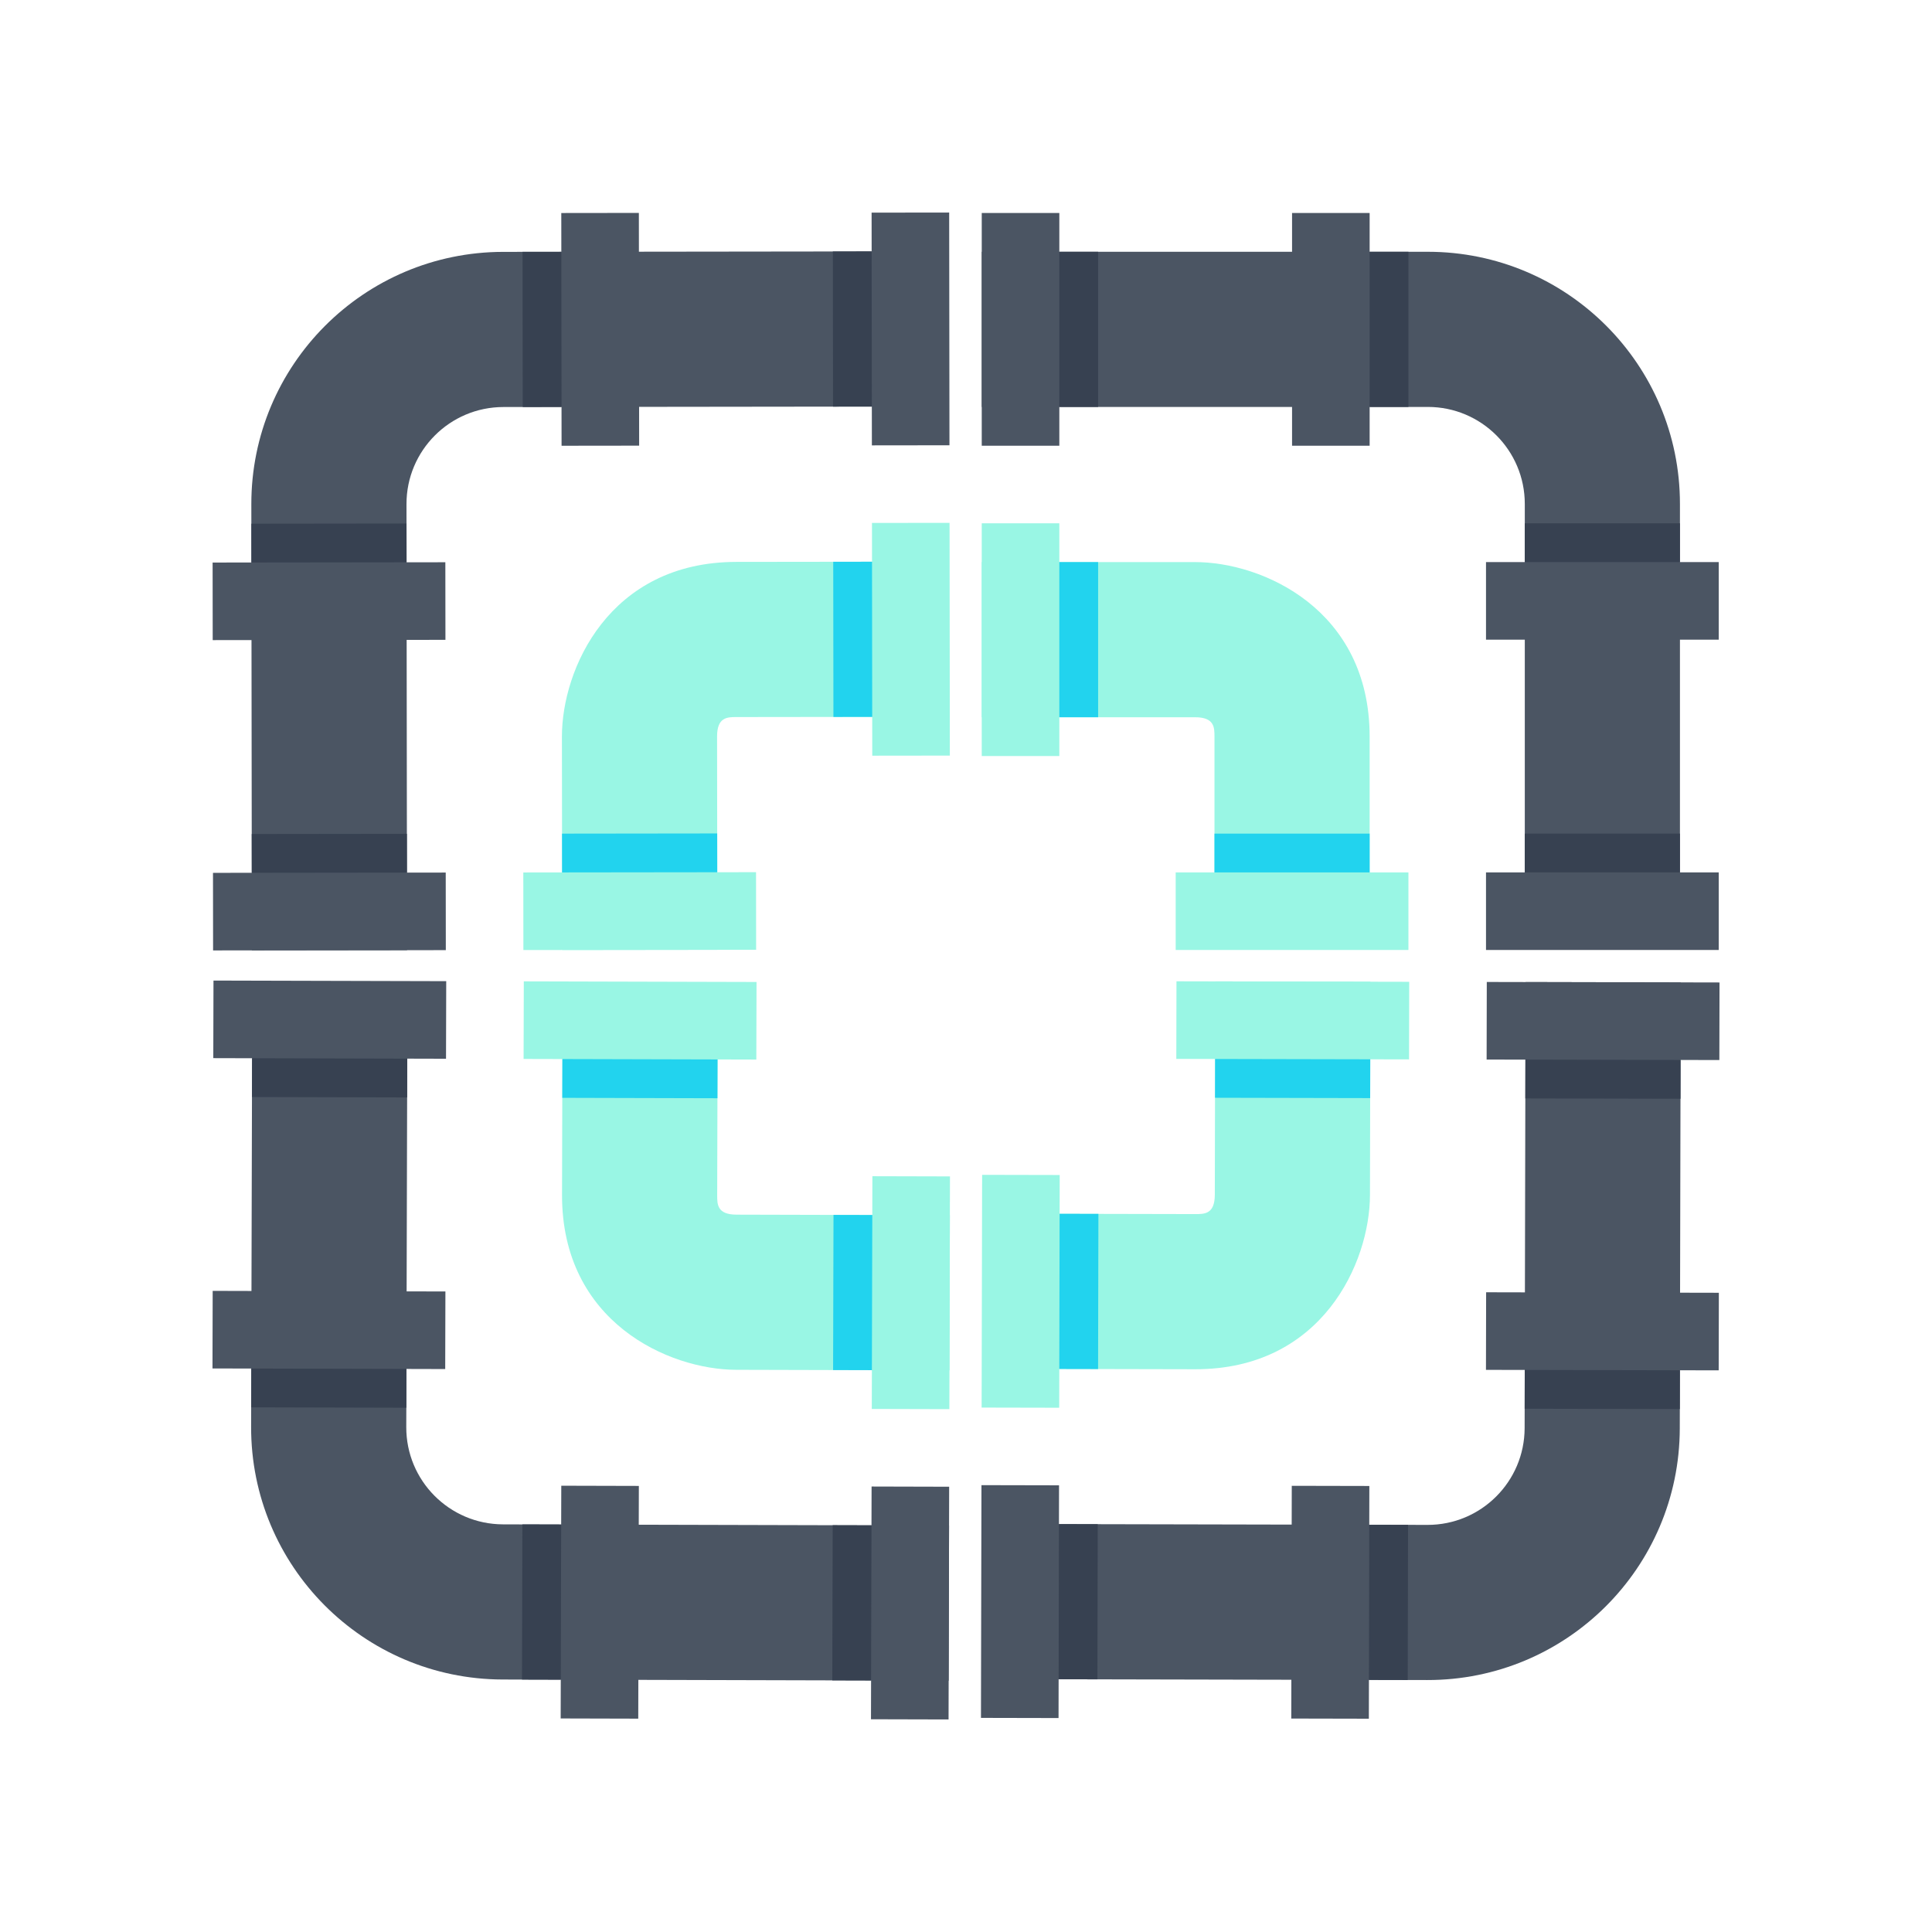
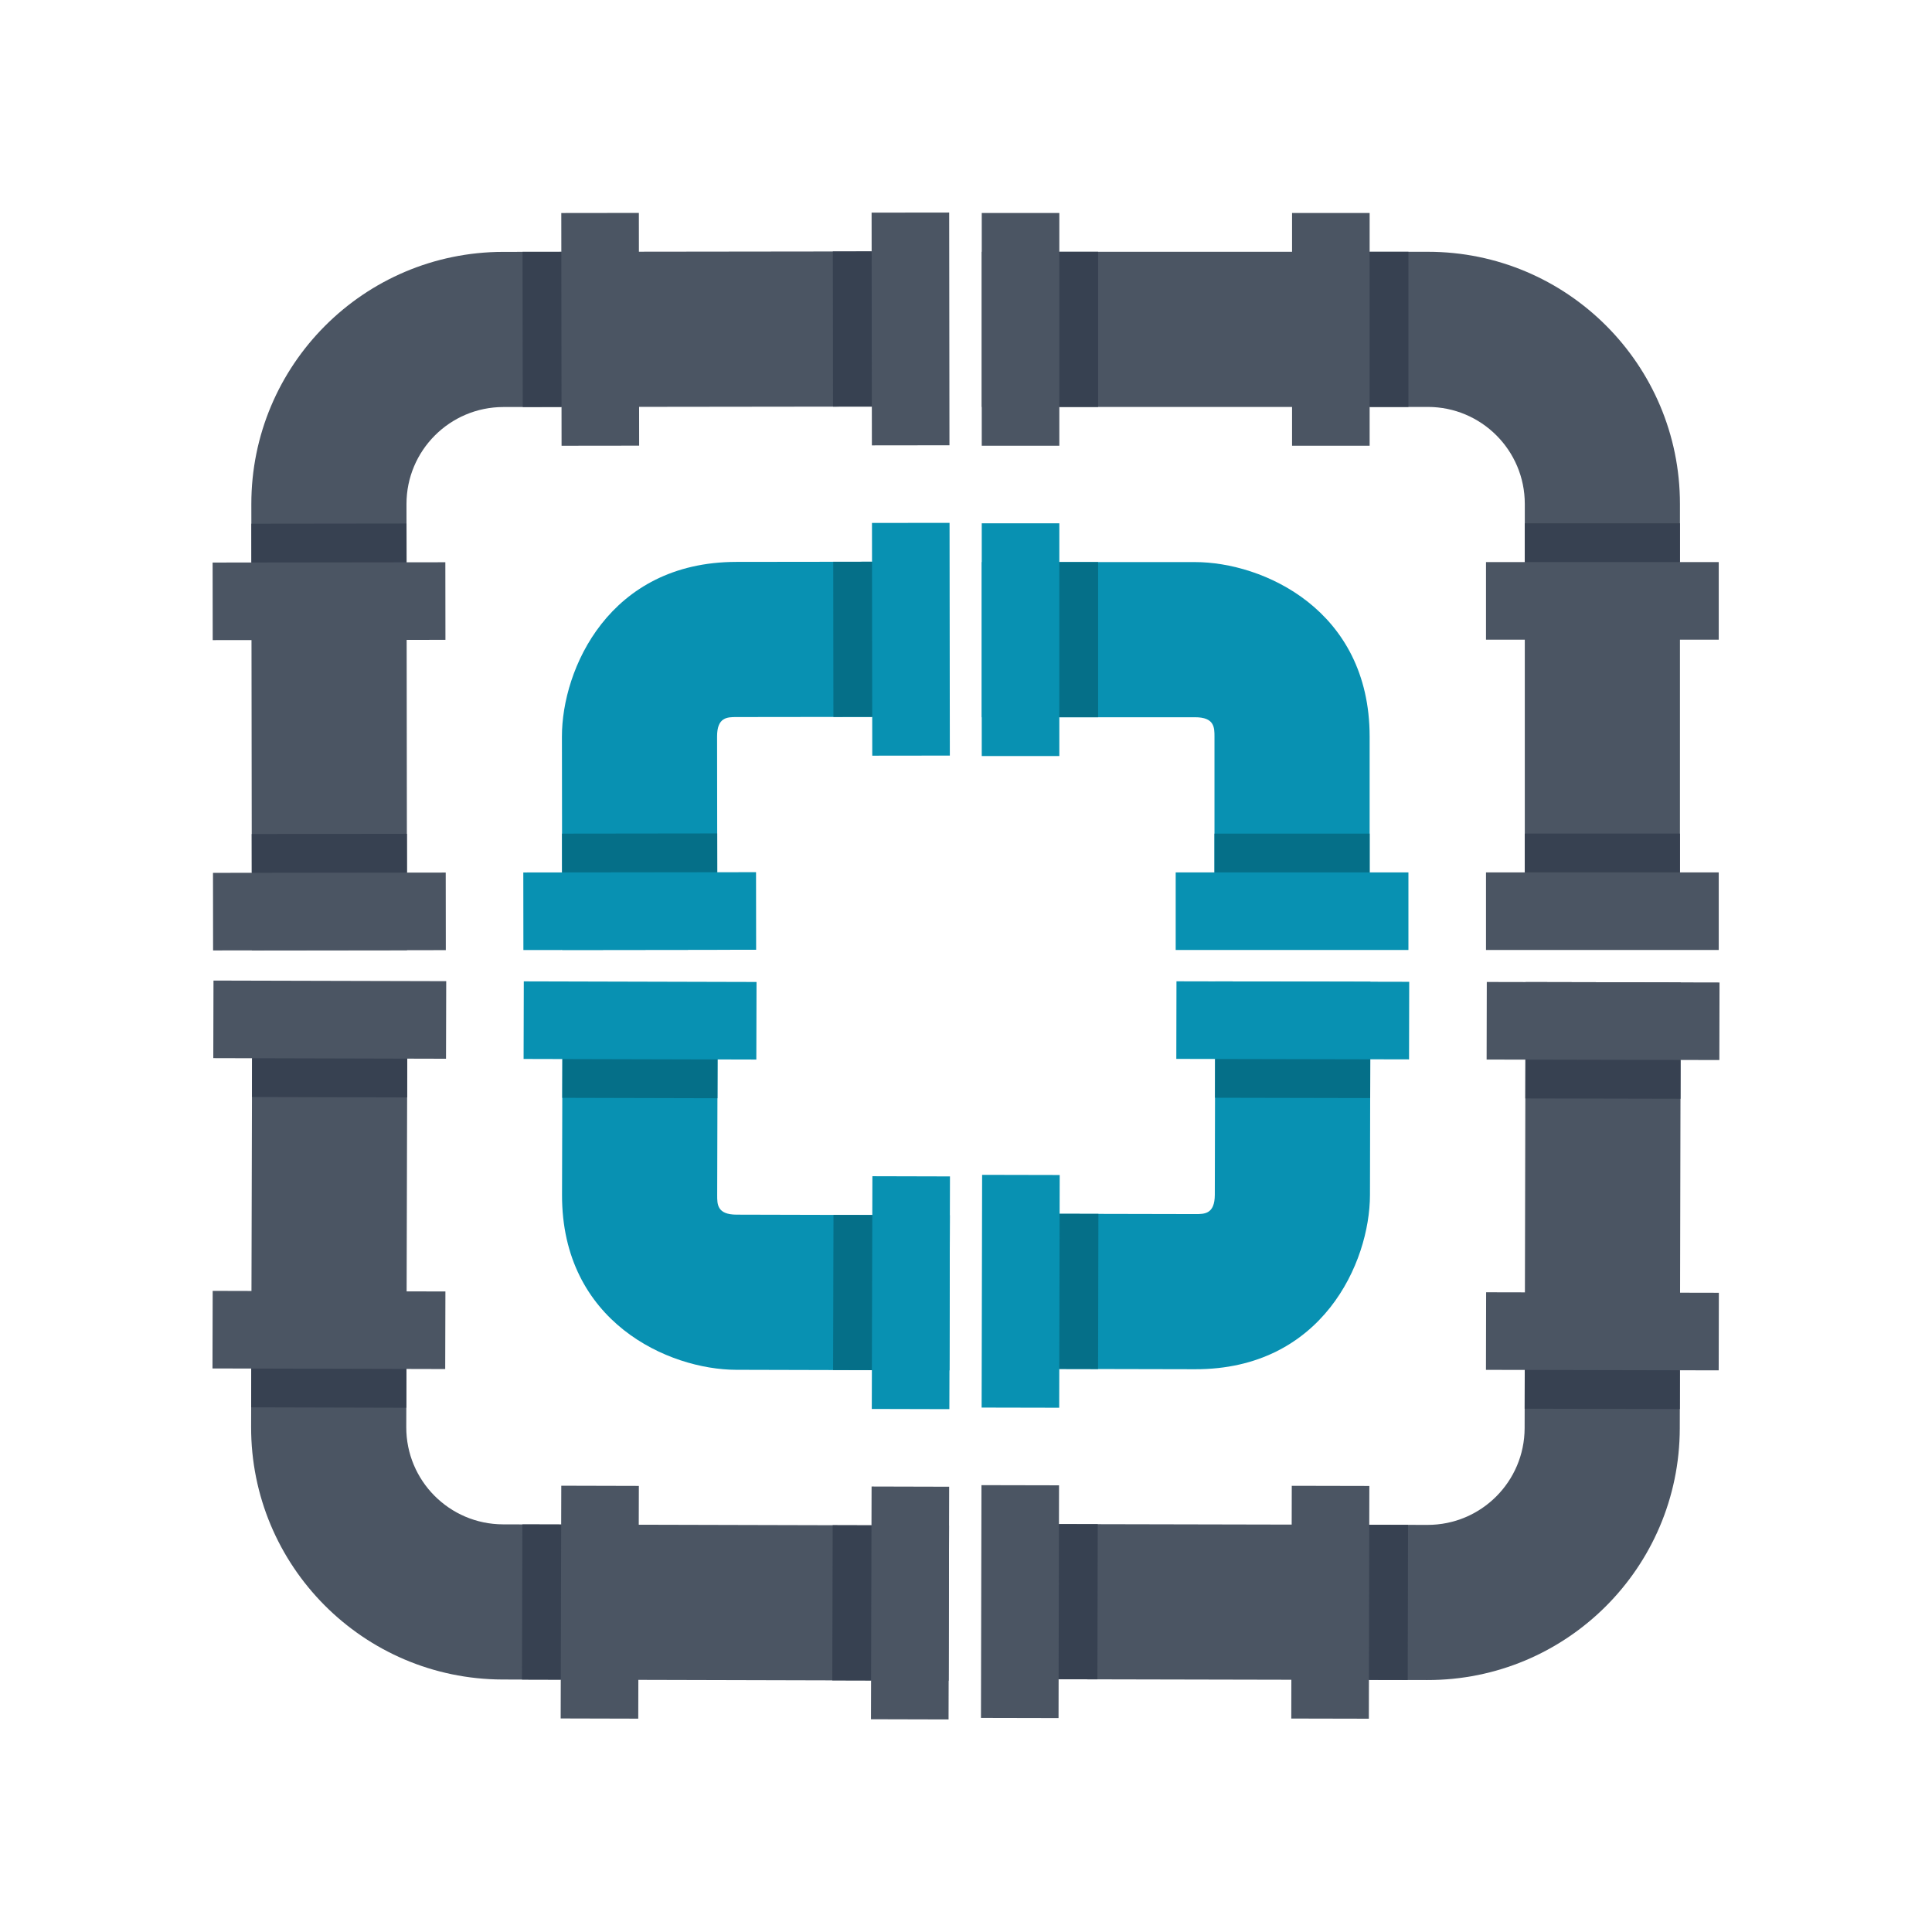
- <svg xmlns="http://www.w3.org/2000/svg" viewBox="0 0 1024 1024">
-   <g opacity="1">
-     <path d="M808.171 267.08L808.171 493.228L890.406 493.228L890.406 267.08C890.406 193.274 830.58 133.448 756.774 133.448L520.347 133.448L520.347 215.683L756.774 215.683C785.155 215.683 808.171 238.699 808.171 267.08Z" fill="#4b5563" fill-rule="evenodd" opacity="1" stroke="none" />
-     <path d="M787.612 462.39L910.965 462.39L910.965 503.507L787.612 503.507L787.612 462.39ZM787.612 297.919L910.965 297.919L910.965 339.036L787.612 339.036L787.612 297.919ZM520.347 112.889L561.465 112.889L561.465 236.242L520.347 236.242L520.347 112.889ZM684.818 112.889L725.936 112.889L725.936 236.242L684.818 236.242L684.818 112.889Z" fill="#4b5563" fill-rule="evenodd" opacity="1" stroke="none" />
-     <path d="M633.421 297.919L520.347 297.919C520.347 325.827 520.347 352.533 520.347 380.154L633.421 380.154C643.7 380.154 643.7 385.613 643.7 390.434L643.7 493.228L725.936 493.228L725.936 390.434C725.936 323.031 669.183 297.919 633.421 297.919Z" fill="#99f6e4" fill-rule="evenodd" opacity="1" stroke="none" />
-     <path d="M623.141 462.39L746.494 462.39L746.494 503.507L623.141 503.507L623.141 462.39ZM520.347 277.36L561.465 277.36L561.465 400.713L520.347 400.713L520.347 277.36Z" fill="#99f6e4" fill-rule="evenodd" opacity="1" stroke="none" />
-     <path d="M561.465 133.448L582.024 133.448L582.024 215.683L561.465 215.683L561.465 133.448ZM725.936 133.448L746.494 133.448L746.494 215.683L725.936 215.683L725.936 133.448Z" fill="#374151" fill-rule="evenodd" opacity="1" stroke="none" />
-     <path d="M890.406 441.831L890.406 462.39L808.171 462.39L808.171 441.831L890.406 441.831Z" fill="#374151" fill-rule="evenodd" opacity="1" stroke="none" />
-     <path d="M890.406 277.36L890.406 297.919L808.171 297.919L808.171 277.36L890.406 277.36Z" fill="#374151" fill-rule="evenodd" opacity="1" stroke="none" />
-     <path d="M561.465 297.919L582.024 297.919L582.024 380.154L561.465 380.154L561.465 297.919ZM643.7 441.831L725.936 441.831L725.936 462.39L643.7 462.39L643.7 441.831Z" fill="#22d3ee" fill-rule="evenodd" opacity="1" stroke="none" />
-   </g>
-   <g opacity="1">
-     <path d="M756.577 808.222L530.43 807.741L530.255 889.976L756.402 890.458C830.208 890.615 890.161 830.916 890.319 757.11L890.822 520.683L808.586 520.508L808.083 756.935C808.023 785.316 784.958 808.283 756.577 808.222Z" fill="#4b5563" fill-rule="evenodd" opacity="1" stroke="none" />
-     <path d="M561.312 787.248L561.049 910.601L519.932 910.513L520.194 787.161L561.312 787.248ZM725.782 787.598L725.52 910.951L684.402 910.863L684.665 787.511L725.782 787.598ZM911.38 520.727L911.293 561.845L787.94 561.582L788.028 520.465L911.38 520.727ZM911.03 685.198L910.943 726.315L787.59 726.053L787.678 684.935L911.03 685.198Z" fill="#4b5563" fill-rule="evenodd" opacity="1" stroke="none" />
-     <path d="M726.11 633.407L726.351 520.333C698.443 520.274 671.737 520.217 644.116 520.158L643.875 633.232C643.853 643.511 638.395 643.5 633.574 643.489L530.78 643.271L530.605 725.506L633.399 725.725C700.801 725.868 726.034 669.169 726.11 633.407Z" fill="#99f6e4" fill-rule="evenodd" opacity="1" stroke="none" />
-     <path d="M561.662 622.778L561.399 746.13L520.282 746.043L520.544 622.69L561.662 622.778ZM746.91 520.377L746.822 561.495L623.47 561.232L623.557 520.115L746.91 520.377Z" fill="#99f6e4" fill-rule="evenodd" opacity="1" stroke="none" />
-     <path d="M890.734 561.801L890.69 582.36L808.455 582.185L808.499 561.626L890.734 561.801ZM890.384 726.272L890.34 746.83L808.105 746.655L808.149 726.097L890.384 726.272Z" fill="#374151" fill-rule="evenodd" opacity="1" stroke="none" />
-     <path d="M581.652 890.086L561.093 890.042L561.268 807.807L581.827 807.851L581.652 890.086Z" fill="#374151" fill-rule="evenodd" opacity="1" stroke="none" />
-     <path d="M746.122 890.436L725.564 890.392L725.739 808.157L746.297 808.201L746.122 890.436Z" fill="#374151" fill-rule="evenodd" opacity="1" stroke="none" />
-     <path d="M726.264 561.451L726.22 582.01L643.985 581.835L644.028 561.276L726.264 561.451ZM582.177 643.38L582.002 725.615L561.443 725.572L561.618 643.336L582.177 643.38Z" fill="#22d3ee" fill-rule="evenodd" opacity="1" stroke="none" />
-   </g>
-   <g opacity="1">
-     <path d="M266.781 215.733L492.929 215.458L492.829 133.223L266.681 133.498C192.875 133.588 133.122 193.487 133.211 267.293L133.499 503.72L215.734 503.62L215.447 267.193C215.412 238.812 238.4 215.768 266.781 215.733Z" fill="#4b5563" fill-rule="evenodd" opacity="1" stroke="none" />
-     <path d="M462.115 236.055L461.965 112.702L503.083 112.652L503.233 236.005L462.115 236.055ZM297.645 236.255L297.495 112.902L338.612 112.852L338.762 236.205L297.645 236.255ZM112.94 503.745L112.89 462.627L236.243 462.477L236.293 503.595L112.94 503.745ZM112.74 339.274L112.69 298.156L236.043 298.006L236.093 339.124L112.74 339.274Z" fill="#4b5563" fill-rule="evenodd" opacity="1" stroke="none" />
-     <path d="M297.832 390.446L297.97 503.52C325.878 503.486 352.584 503.453 380.205 503.42L380.067 390.346C380.055 380.067 385.513 380.06 390.334 380.054L493.129 379.929L493.029 297.694L390.234 297.819C322.832 297.901 297.789 354.684 297.832 390.446Z" fill="#99f6e4" fill-rule="evenodd" opacity="1" stroke="none" />
-     <path d="M462.315 400.525L462.165 277.172L503.283 277.122L503.433 400.475L462.315 400.525ZM277.411 503.545L277.361 462.427L400.714 462.277L400.764 503.395L277.411 503.545Z" fill="#99f6e4" fill-rule="evenodd" opacity="1" stroke="none" />
-     <path d="M133.449 462.602L133.424 442.043L215.659 441.943L215.684 462.502L133.449 462.602ZM133.249 298.131L133.224 277.572L215.459 277.472L215.484 298.031L133.249 298.131Z" fill="#374151" fill-rule="evenodd" opacity="1" stroke="none" />
-     <path d="M441.431 133.285L461.99 133.26L462.09 215.496L441.531 215.521L441.431 133.285Z" fill="#374151" fill-rule="evenodd" opacity="1" stroke="none" />
-     <path d="M276.961 133.486L297.52 133.461L297.62 215.696L277.061 215.721L276.961 133.486Z" fill="#374151" fill-rule="evenodd" opacity="1" stroke="none" />
-     <path d="M297.92 462.402L297.895 441.843L380.13 441.743L380.155 462.302L297.92 462.402ZM441.732 379.992L441.631 297.756L462.19 297.731L462.29 379.967L441.732 379.992Z" fill="#22d3ee" fill-rule="evenodd" opacity="1" stroke="none" />
-   </g>
-   <g opacity="1">
-     <path d="M215.333 756.41L215.921 530.264L133.685 530.05L133.098 756.197C132.907 830.003 192.577 889.984 266.383 890.176L502.81 890.79L503.023 808.554L266.597 807.941C238.216 807.867 215.26 784.792 215.333 756.41Z" fill="#4b5563" fill-rule="evenodd" opacity="1" stroke="none" />
-     <path d="M236.399 561.155L113.047 560.835L113.153 519.717L236.506 520.037L236.399 561.155ZM235.972 725.625L112.62 725.305L112.726 684.188L236.079 684.508L235.972 725.625ZM502.756 911.348L461.639 911.242L461.959 787.889L503.076 787.996L502.756 911.348ZM338.286 910.921L297.168 910.815L297.489 787.462L338.606 787.569L338.286 910.921Z" fill="#4b5563" fill-rule="evenodd" opacity="1" stroke="none" />
-     <path d="M390.163 726.026L503.237 726.319C503.309 698.411 503.378 671.705 503.45 644.084L390.377 643.791C380.097 643.764 380.112 638.306 380.124 633.484L380.391 530.691L298.156 530.477L297.889 633.271C297.714 700.673 354.401 725.933 390.163 726.026Z" fill="#99f6e4" fill-rule="evenodd" opacity="1" stroke="none" />
-     <path d="M400.87 561.582L277.517 561.262L277.624 520.144L400.976 520.465L400.87 561.582ZM503.183 746.878L462.066 746.771L462.386 623.419L503.503 623.525L503.183 746.878Z" fill="#99f6e4" fill-rule="evenodd" opacity="1" stroke="none" />
-     <path d="M461.692 890.683L441.133 890.629L441.347 808.394L461.905 808.448L461.692 890.683ZM297.222 890.256L276.663 890.202L276.876 807.967L297.435 808.021L297.222 890.256Z" fill="#374151" fill-rule="evenodd" opacity="1" stroke="none" />
-     <path d="M133.552 581.447L133.605 560.888L215.841 561.102L215.787 581.66L133.552 581.447Z" fill="#374151" fill-rule="evenodd" opacity="1" stroke="none" />
-     <path d="M133.125 745.917L133.178 725.358L215.414 725.572L215.36 746.131L133.125 745.917Z" fill="#374151" fill-rule="evenodd" opacity="1" stroke="none" />
-     <path d="M462.119 726.213L441.56 726.159L441.774 643.924L462.333 643.977L462.119 726.213ZM380.257 582.088L298.022 581.874L298.076 561.315L380.311 561.529L380.257 582.088Z" fill="#22d3ee" fill-rule="evenodd" opacity="1" stroke="none" />
+ <svg xmlns="http://www.w3.org/2000/svg" height="100%" stroke-miterlimit="10" style="fill-rule:nonzero;clip-rule:evenodd;stroke-linecap:round;stroke-linejoin:round;" version="1.1" viewBox="0 0 1024 1024" width="100%" xml:space="preserve">
+   <defs />
+   <g id="Untitled">
+     <g opacity="1">
+       <path d="M808.171 267.08L808.171 493.228L890.406 493.228L890.406 267.08C890.406 193.274 830.58 133.448 756.774 133.448L520.347 133.448L520.347 215.683L756.774 215.683C785.155 215.683 808.171 238.699 808.171 267.08Z" fill="#4b5563" fill-rule="evenodd" opacity="1" stroke="none" />
+       <path d="M787.612 462.39L910.965 462.39L910.965 503.507L787.612 503.507L787.612 462.39ZM787.612 297.919L910.965 297.919L910.965 339.036L787.612 339.036L787.612 297.919ZM520.347 112.889L561.465 112.889L561.465 236.242L520.347 236.242L520.347 112.889ZM684.818 112.889L725.936 112.889L725.936 236.242L684.818 236.242L684.818 112.889Z" fill="#4b5563" fill-rule="evenodd" opacity="1" stroke="none" />
+       <path d="M633.421 297.919L520.347 297.919C520.347 325.827 520.347 352.533 520.347 380.154L633.421 380.154C643.7 380.154 643.7 385.613 643.7 390.434L643.7 493.228L725.936 493.228L725.936 390.434C725.936 323.031 669.183 297.919 633.421 297.919Z" fill="#0891b2" fill-rule="evenodd" opacity="1" stroke="none" />
+       <path d="M623.141 462.39L746.494 462.39L746.494 503.507L623.141 503.507L623.141 462.39ZM520.347 277.36L561.465 277.36L561.465 400.713L520.347 400.713L520.347 277.36Z" fill="#0891b2" fill-rule="evenodd" opacity="1" stroke="none" />
+       <path d="M561.465 133.448L582.024 133.448L582.024 215.683L561.465 215.683L561.465 133.448ZM725.936 133.448L746.494 133.448L746.494 215.683L725.936 215.683L725.936 133.448Z" fill="#374151" fill-rule="evenodd" opacity="1" stroke="none" />
+       <path d="M890.406 441.831L890.406 462.39L808.171 462.39L808.171 441.831L890.406 441.831Z" fill="#374151" fill-rule="evenodd" opacity="1" stroke="none" />
+       <path d="M890.406 277.36L890.406 297.919L808.171 297.919L808.171 277.36L890.406 277.36Z" fill="#374151" fill-rule="evenodd" opacity="1" stroke="none" />
+       <path d="M561.465 297.919L582.024 297.919L582.024 380.154L561.465 380.154L561.465 297.919ZM643.7 441.831L725.936 441.831L725.936 462.39L643.7 462.39L643.7 441.831Z" fill="#056f88" fill-rule="evenodd" opacity="1" stroke="none" />
+     </g>
+     <g opacity="1">
+       <path d="M756.577 808.222L530.43 807.741L530.255 889.976L756.402 890.458C830.208 890.615 890.161 830.916 890.319 757.11L890.822 520.683L808.586 520.508L808.083 756.935C808.023 785.316 784.958 808.283 756.577 808.222Z" fill="#4b5563" fill-rule="evenodd" opacity="1" stroke="none" />
+       <path d="M561.312 787.248L561.049 910.601L519.932 910.513L520.194 787.161L561.312 787.248ZM725.782 787.598L725.52 910.951L684.402 910.863L684.665 787.511L725.782 787.598ZM911.38 520.727L911.293 561.845L787.94 561.582L788.028 520.465L911.38 520.727ZM911.03 685.198L910.943 726.315L787.59 726.053L787.678 684.935L911.03 685.198Z" fill="#4b5563" fill-rule="evenodd" opacity="1" stroke="none" />
+       <path d="M726.11 633.407L726.351 520.333C698.443 520.274 671.737 520.217 644.116 520.158L643.875 633.232C643.853 643.511 638.395 643.5 633.574 643.489L530.78 643.271L530.605 725.506L633.399 725.725C700.801 725.868 726.034 669.169 726.11 633.407Z" fill="#0891b2" fill-rule="evenodd" opacity="1" stroke="none" />
+       <path d="M561.662 622.778L561.399 746.13L520.282 746.043L520.544 622.69L561.662 622.778ZM746.91 520.377L746.822 561.495L623.47 561.232L623.557 520.115L746.91 520.377Z" fill="#0891b2" fill-rule="evenodd" opacity="1" stroke="none" />
+       <path d="M890.734 561.801L890.69 582.36L808.455 582.185L808.499 561.626L890.734 561.801ZM890.384 726.272L890.34 746.83L808.105 746.655L808.149 726.097L890.384 726.272Z" fill="#374151" fill-rule="evenodd" opacity="1" stroke="none" />
+       <path d="M581.652 890.086L561.093 890.042L561.268 807.807L581.827 807.851L581.652 890.086Z" fill="#374151" fill-rule="evenodd" opacity="1" stroke="none" />
+       <path d="M746.122 890.436L725.564 890.392L725.739 808.157L746.297 808.201L746.122 890.436Z" fill="#374151" fill-rule="evenodd" opacity="1" stroke="none" />
+       <path d="M726.264 561.451L726.22 582.01L643.985 581.835L644.028 561.276L726.264 561.451ZM582.177 643.38L582.002 725.615L561.443 725.572L561.618 643.336L582.177 643.38Z" fill="#056f88" fill-rule="evenodd" opacity="1" stroke="none" />
+     </g>
+     <g opacity="1">
+       <path d="M266.781 215.733L492.929 215.458L492.829 133.223L266.681 133.498C192.875 133.588 133.122 193.487 133.211 267.293L133.499 503.72L215.734 503.62L215.447 267.193C215.412 238.812 238.4 215.768 266.781 215.733Z" fill="#4b5563" fill-rule="evenodd" opacity="1" stroke="none" />
+       <path d="M462.115 236.055L461.965 112.702L503.083 112.652L503.233 236.005L462.115 236.055ZM297.645 236.255L297.495 112.902L338.612 112.852L338.762 236.205L297.645 236.255ZM112.94 503.745L112.89 462.627L236.243 462.477L236.293 503.595L112.94 503.745ZM112.74 339.274L112.69 298.156L236.043 298.006L236.093 339.124L112.74 339.274Z" fill="#4b5563" fill-rule="evenodd" opacity="1" stroke="none" />
+       <path d="M297.832 390.446L297.97 503.52C325.878 503.486 352.584 503.453 380.205 503.42L380.067 390.346C380.055 380.067 385.513 380.06 390.334 380.054L493.129 379.929L493.029 297.694L390.234 297.819C322.832 297.901 297.789 354.684 297.832 390.446Z" fill="#0891b2" fill-rule="evenodd" opacity="1" stroke="none" />
+       <path d="M462.315 400.525L462.165 277.172L503.283 277.122L503.433 400.475L462.315 400.525ZM277.411 503.545L277.361 462.427L400.714 462.277L400.764 503.395L277.411 503.545Z" fill="#0891b2" fill-rule="evenodd" opacity="1" stroke="none" />
+       <path d="M133.449 462.602L133.424 442.043L215.659 441.943L215.684 462.502L133.449 462.602ZM133.249 298.131L133.224 277.572L215.459 277.472L215.484 298.031L133.249 298.131Z" fill="#374151" fill-rule="evenodd" opacity="1" stroke="none" />
+       <path d="M441.431 133.285L461.99 133.26L462.09 215.496L441.531 215.521L441.431 133.285Z" fill="#374151" fill-rule="evenodd" opacity="1" stroke="none" />
+       <path d="M276.961 133.486L297.52 133.461L297.62 215.696L277.061 215.721L276.961 133.486Z" fill="#374151" fill-rule="evenodd" opacity="1" stroke="none" />
+       <path d="M297.92 462.402L297.895 441.843L380.13 441.743L380.155 462.302L297.92 462.402ZM441.732 379.992L441.631 297.756L462.19 297.731L462.29 379.967L441.732 379.992Z" fill="#056f88" fill-rule="evenodd" opacity="1" stroke="none" />
+     </g>
+     <g opacity="1">
+       <path d="M215.333 756.41L215.921 530.264L133.685 530.05L133.098 756.197C132.907 830.003 192.577 889.984 266.383 890.176L502.81 890.79L503.023 808.554L266.597 807.941C238.216 807.867 215.26 784.792 215.333 756.41Z" fill="#4b5563" fill-rule="evenodd" opacity="1" stroke="none" />
+       <path d="M236.399 561.155L113.047 560.835L113.153 519.717L236.506 520.037L236.399 561.155ZM235.972 725.625L112.62 725.305L112.726 684.188L236.079 684.508L235.972 725.625ZM502.756 911.348L461.639 911.242L461.959 787.889L503.076 787.996L502.756 911.348ZM338.286 910.921L297.168 910.815L297.489 787.462L338.606 787.569L338.286 910.921Z" fill="#4b5563" fill-rule="evenodd" opacity="1" stroke="none" />
+       <path d="M390.163 726.026L503.237 726.319C503.309 698.411 503.378 671.705 503.45 644.084L390.377 643.791C380.097 643.764 380.112 638.306 380.124 633.484L380.391 530.691L298.156 530.477L297.889 633.271C297.714 700.673 354.401 725.933 390.163 726.026Z" fill="#0891b2" fill-rule="evenodd" opacity="1" stroke="none" />
+       <path d="M400.87 561.582L277.517 561.262L277.624 520.144L400.976 520.465L400.87 561.582ZM503.183 746.878L462.066 746.771L462.386 623.419L503.503 623.525L503.183 746.878Z" fill="#0891b2" fill-rule="evenodd" opacity="1" stroke="none" />
+       <path d="M461.692 890.683L441.133 890.629L441.347 808.394L461.905 808.448L461.692 890.683ZM297.222 890.256L276.663 890.202L276.876 807.967L297.435 808.021L297.222 890.256Z" fill="#374151" fill-rule="evenodd" opacity="1" stroke="none" />
+       <path d="M133.552 581.447L133.605 560.888L215.841 561.102L215.787 581.66L133.552 581.447Z" fill="#374151" fill-rule="evenodd" opacity="1" stroke="none" />
+       <path d="M133.125 745.917L133.178 725.358L215.414 725.572L215.36 746.131L133.125 745.917Z" fill="#374151" fill-rule="evenodd" opacity="1" stroke="none" />
+       <path d="M462.119 726.213L441.56 726.159L441.774 643.924L462.333 643.977L462.119 726.213ZM380.257 582.088L298.022 581.874L298.076 561.315L380.311 561.529L380.257 582.088Z" fill="#056f88" fill-rule="evenodd" opacity="1" stroke="none" />
+     </g>
  </g>
</svg>
